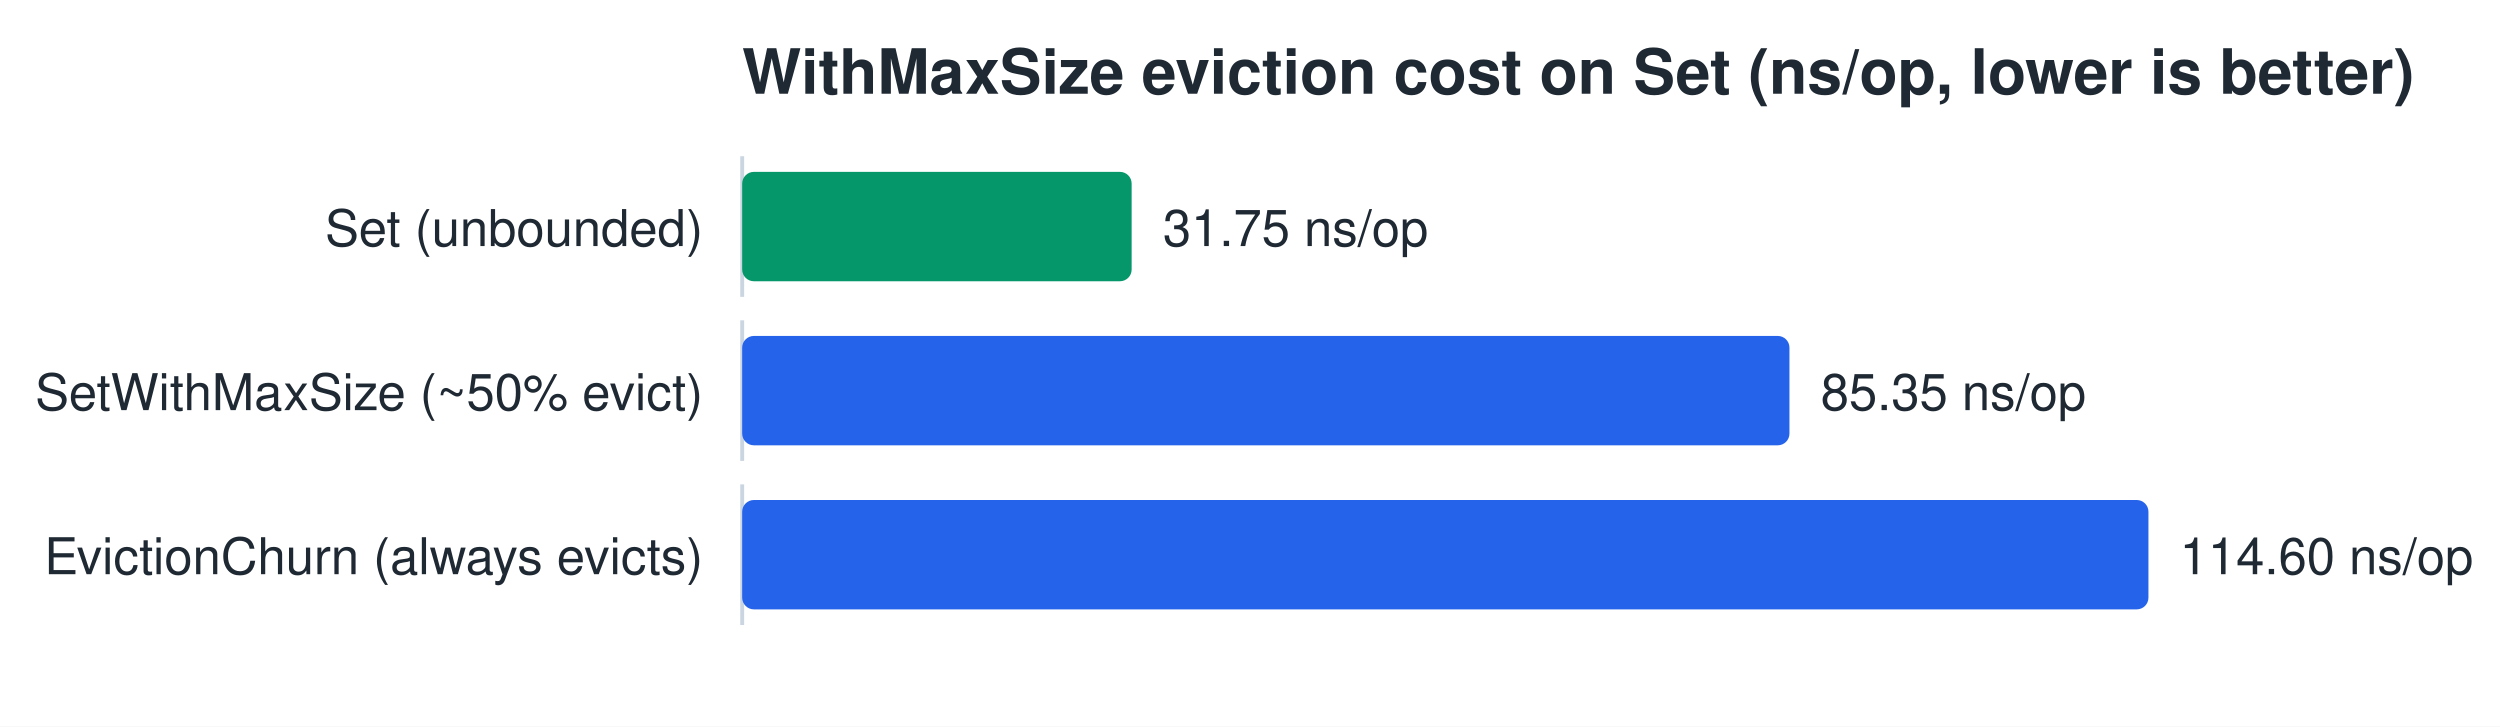
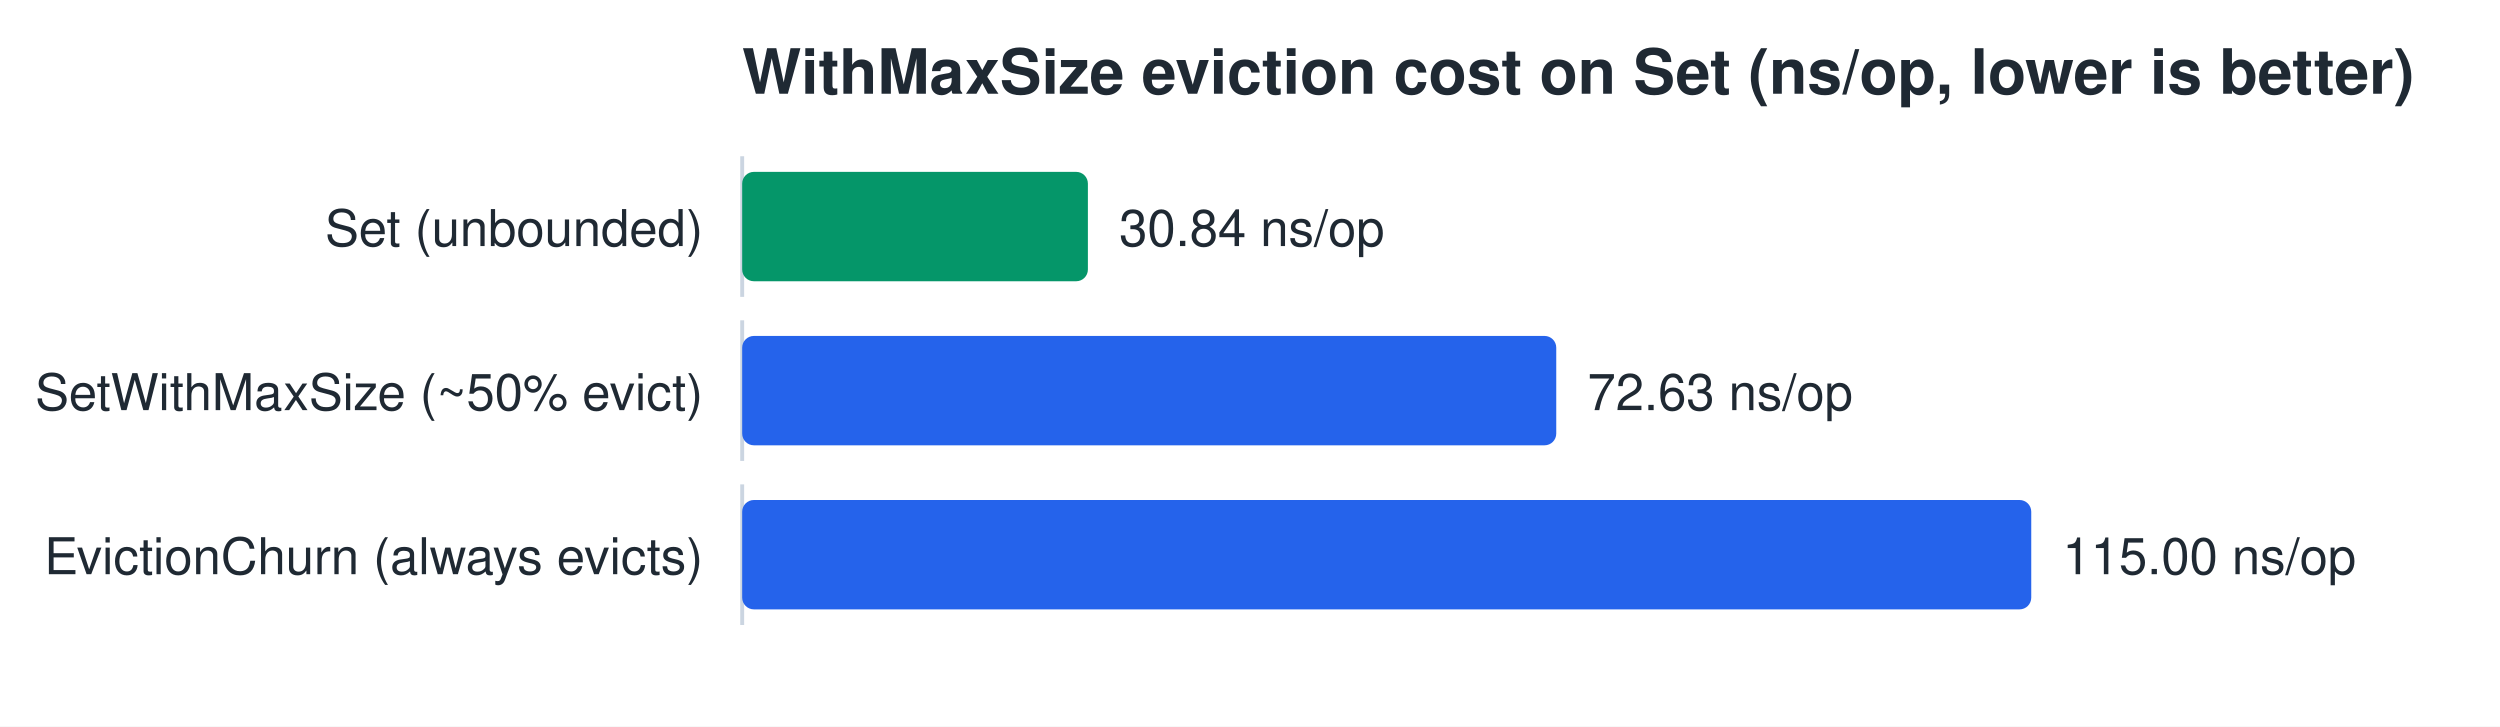
<svg xmlns="http://www.w3.org/2000/svg" width="640" height="186" viewBox="0 0 640 186" font-family="Segoe UI, Helvetica, Arial, sans-serif">
  <rect width="640" height="186" fill="#ffffff" />
  <text x="190" y="24" font-size="16" font-weight="600" fill="#1f2933">WithMaxSize eviction cost on Set (ns/op, lower is better)</text>
  <line x1="190" y1="40" x2="190" y2="76" stroke="#cbd5e1" stroke-width="1" />
  <text x="180" y="63" font-size="13" fill="#1f2933" text-anchor="end">Set (unbounded)</text>
-   <rect x="190" y="44" width="99.7" height="28" rx="3" fill="#059669" />
-   <text x="297.7" y="63" font-size="13" fill="#1f2933">31.75 ns/op</text>
+   <rect x="190" y="44" width="88.5" height="28" rx="3" fill="#059669" />
+   <text x="286.5" y="63" font-size="13" fill="#1f2933">30.84 ns/op</text>
  <line x1="190" y1="82" x2="190" y2="118" stroke="#cbd5e1" stroke-width="1" />
  <text x="180" y="105" font-size="13" fill="#1f2933" text-anchor="end">SetWithMaxSize (~50% evict)</text>
-   <rect x="190" y="86" width="268.1" height="28" rx="3" fill="#2563eb" />
-   <text x="466.1" y="105" font-size="13" fill="#1f2933">85.35 ns/op</text>
+   <rect x="190" y="86" width="208.4" height="28" rx="3" fill="#2563eb" />
+   <text x="406.4" y="105" font-size="13" fill="#1f2933">72.63 ns/op</text>
  <line x1="190" y1="124" x2="190" y2="160" stroke="#cbd5e1" stroke-width="1" />
  <text x="180" y="147" font-size="13" fill="#1f2933" text-anchor="end">EvictionChurn (always evicts)</text>
-   <rect x="190" y="128" width="360.0" height="28" rx="3" fill="#2563eb" />
-   <text x="558.0" y="147" font-size="13" fill="#1f2933">114.60 ns/op</text>
+   <rect x="190" y="128" width="330.0" height="28" rx="3" fill="#2563eb" />
+   <text x="528.0" y="147" font-size="13" fill="#1f2933">115.00 ns/op</text>
</svg>
